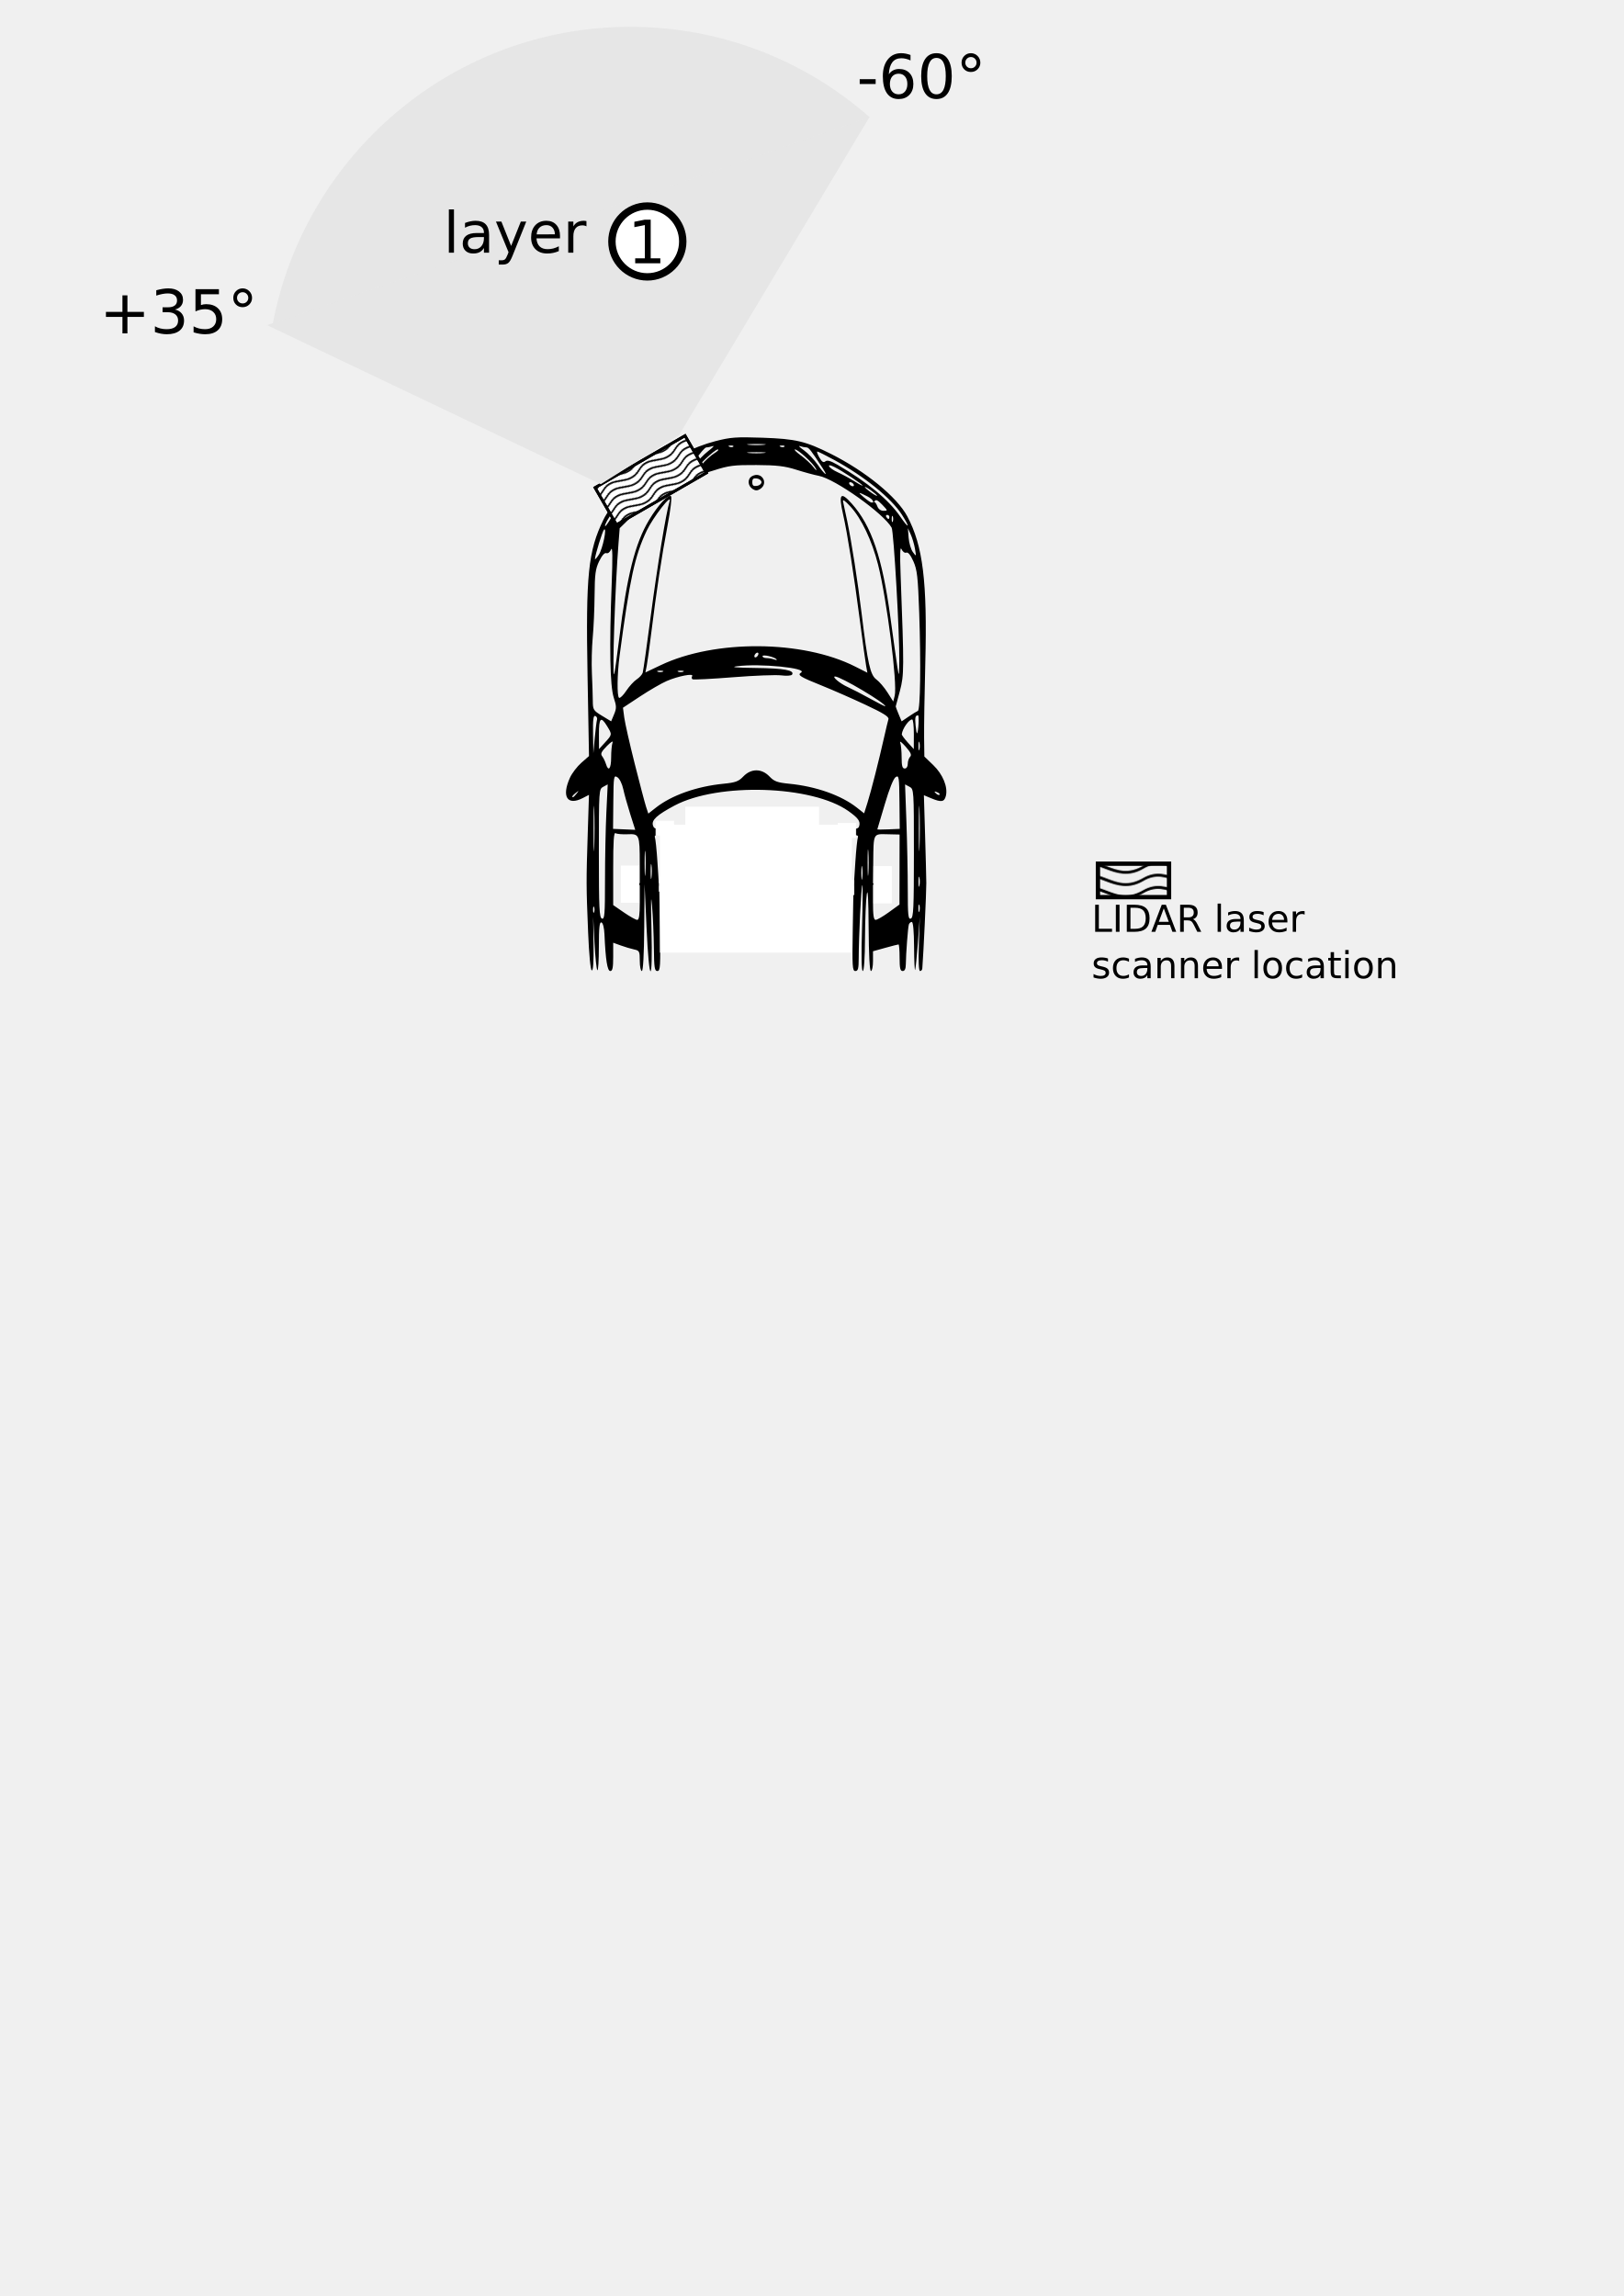
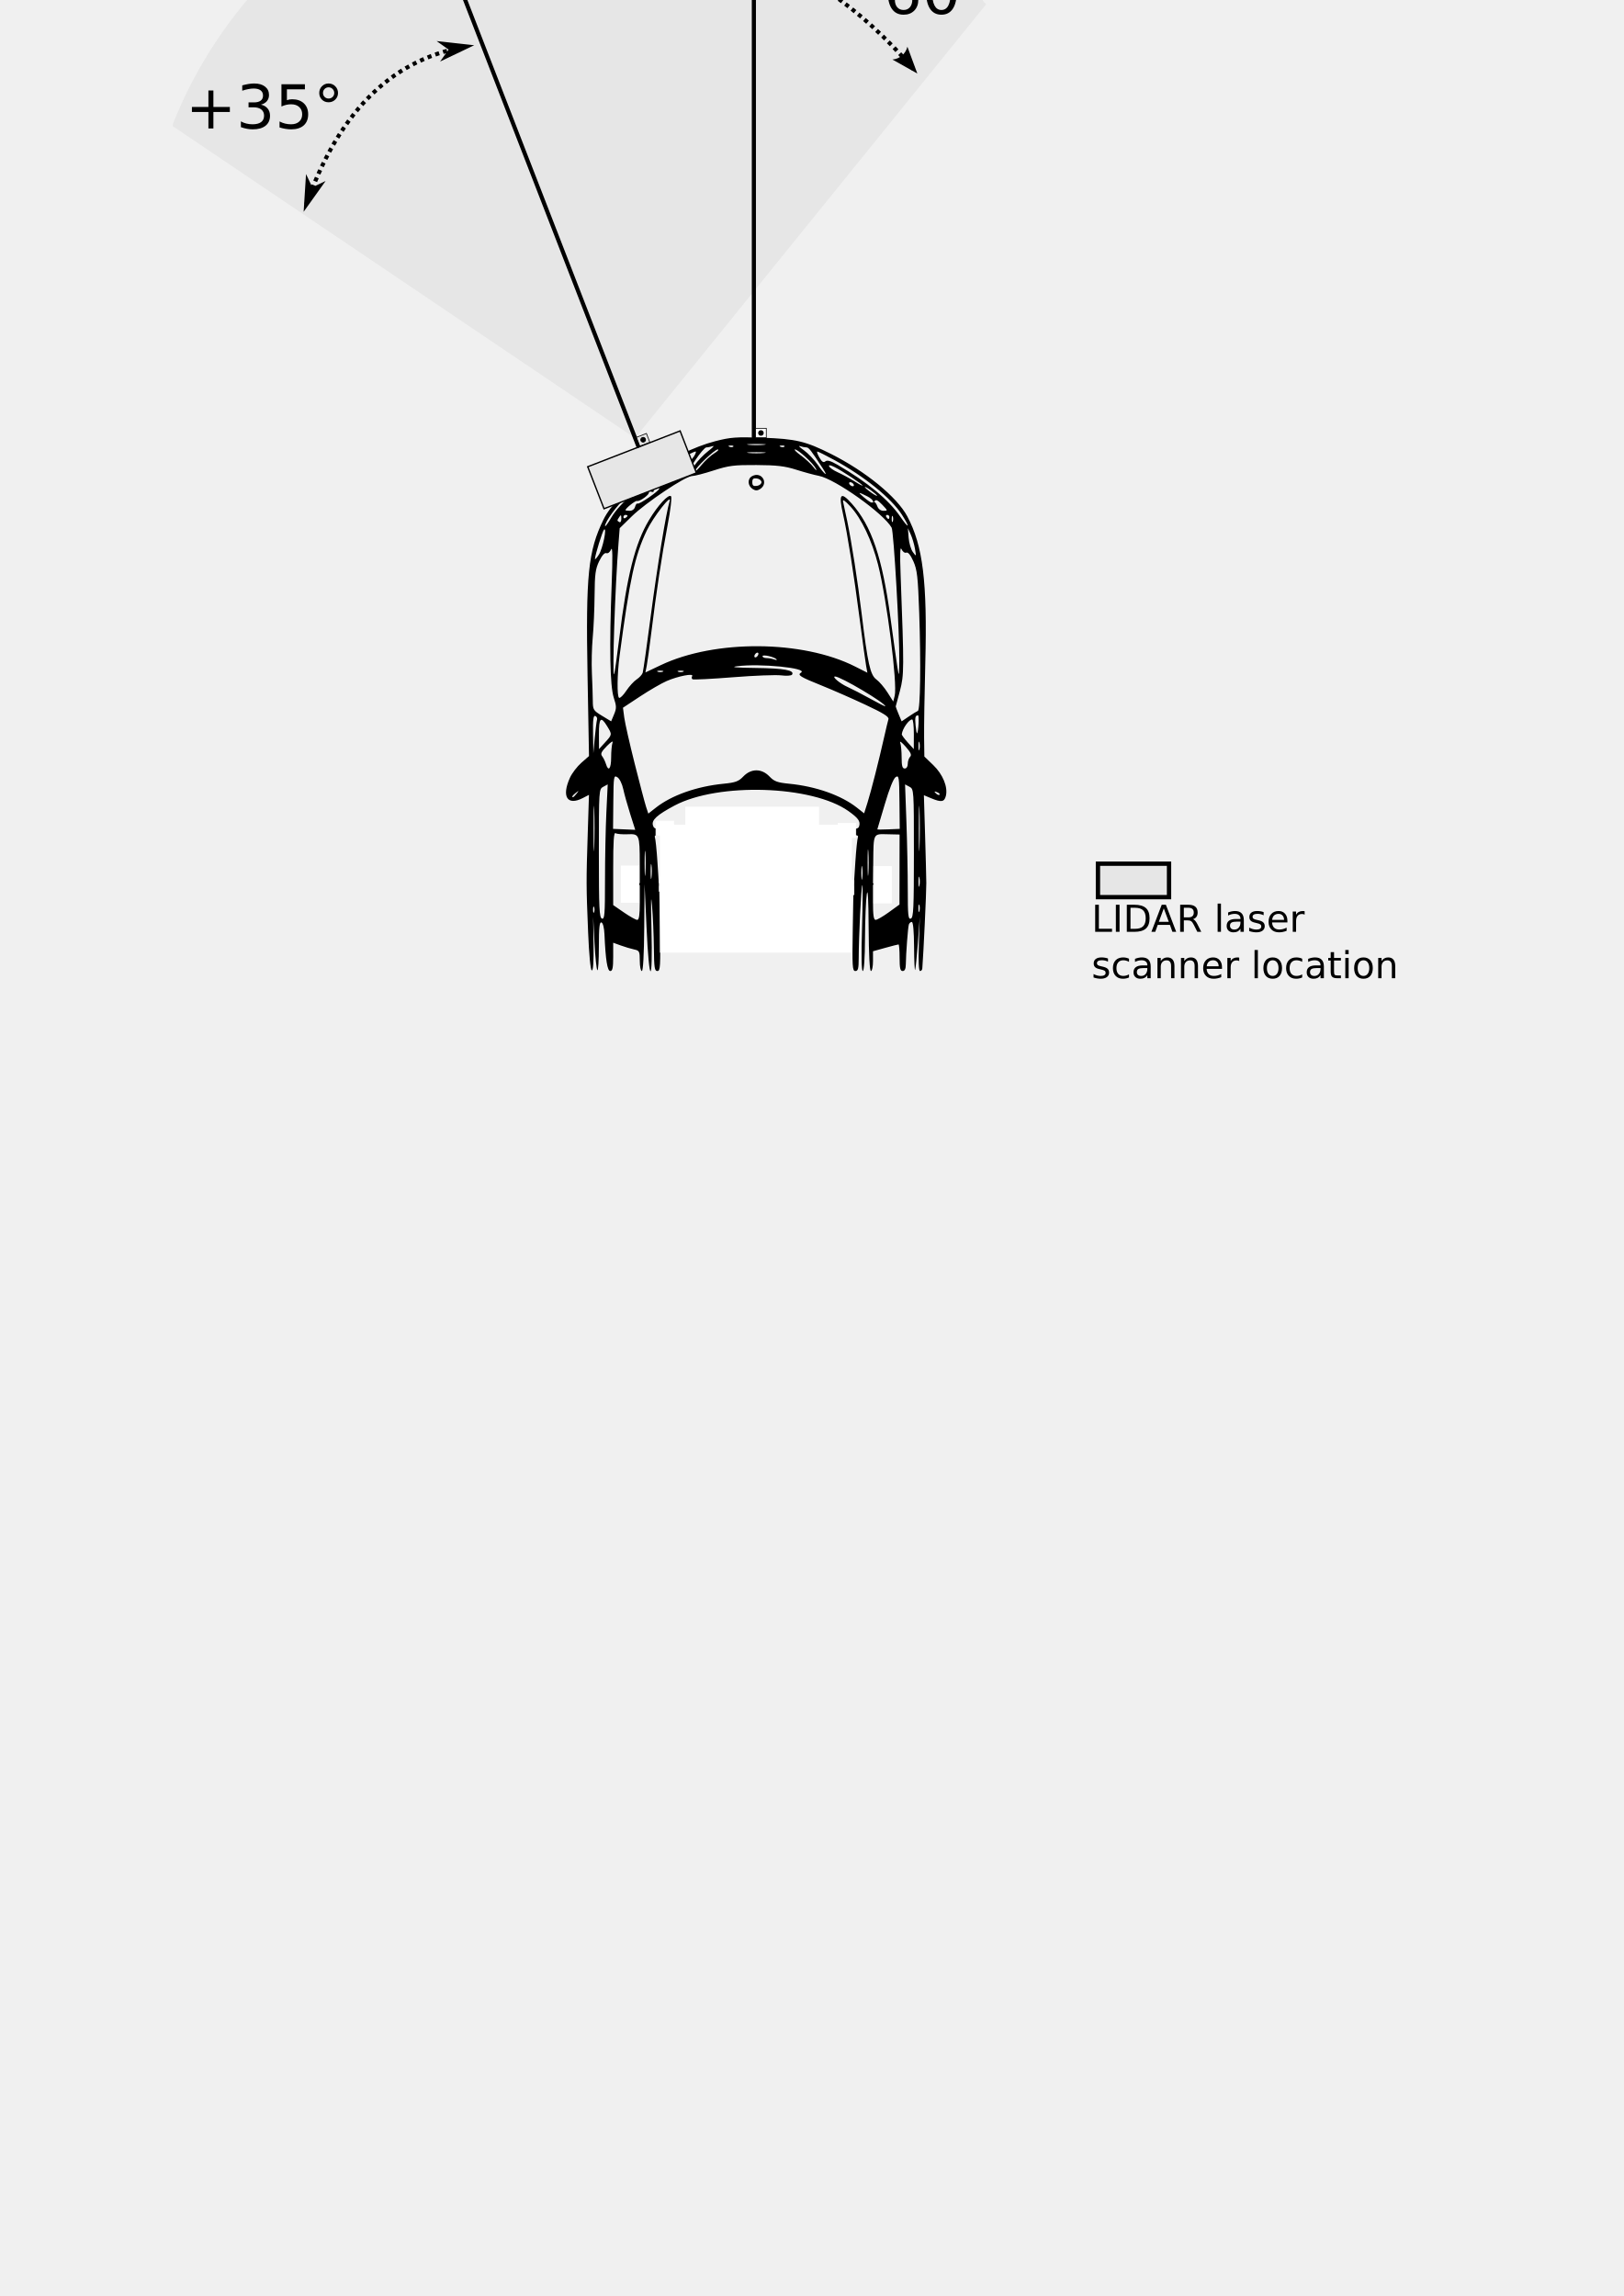
- <svg xmlns="http://www.w3.org/2000/svg" xmlns:xlink="http://www.w3.org/1999/xlink" width="210mm" height="297mm" id="svg2" version="1.1">
+ <svg xmlns="http://www.w3.org/2000/svg" width="210mm" height="297mm" id="svg2" version="1.1">
  <defs id="defs4">
-     <pattern patternTransform="translate(86.31461,266.2384)" id="pattern5379" xlink:href="#Wavy-4" />
-     <pattern id="Wavy-4" height="5.181" width="30.066" patternUnits="userSpaceOnUse" patternTransform="translate(86.5121,216.8278)">
-       <path id="path5230-8" d="M 7.597,0.061 C 5.079,-0.187 2.656,0.302 -0.01,1.788 L -0.01,3.061 C 2.773,1.431 5.173,1.052 7.472,1.280 C 9.770,1.508 11.969,2.361 14.253,3.218 C 18.820,4.931 23.804,6.676 30.066,3.061 L 30.062,1.788 C 23.622,5.497 19.246,3.770 14.691,2.061 C 12.413,1.207 10.115,0.311 7.597,0.061 z " style="fill:black;stroke:none;" />
-     </pattern>
-     <pattern id="Wavy" height="5.181" width="30.066" patternUnits="userSpaceOnUse" patternTransform="matrix(1.466311,0,0,1.466311,-256.9757,-420.3679)">
-       <path id="path5042" d="M 7.597,0.061 C 5.079,-0.187 2.656,0.302 -0.01,1.788 L -0.01,3.061 C 2.773,1.431 5.173,1.052 7.472,1.280 C 9.770,1.508 11.969,2.361 14.253,3.218 C 18.820,4.931 23.804,6.676 30.066,3.061 L 30.062,1.788 C 23.622,5.497 19.246,3.770 14.691,2.061 C 12.413,1.207 10.115,0.311 7.597,0.061 z " style="fill:black;stroke:none;" />
-     </pattern>
+     <marker orient="auto" refY="0.0" refX="0.0" id="Arrow1Mend" style="overflow:visible;">
+       <path id="path7470" d="M 0.0,0.0 L 5.0,-5.0 L -12.5,0.0 L 5.0,5.0 L 0.0,0.0 z " style="fill-rule:evenodd;stroke:#000000;stroke-width:1.0pt;marker-start:none;" transform="scale(0.4) rotate(180) translate(10,0)" />
+     </marker>
+     <marker orient="auto" refY="0.0" refX="0.0" id="Arrow1Mstart" style="overflow:visible">
+       <path id="path7467" d="M 0.0,0.0 L 5.0,-5.0 L -12.5,0.0 L 5.0,5.0 L 0.0,0.0 z " style="fill-rule:evenodd;stroke:#000000;stroke-width:1.0pt;marker-start:none" transform="scale(0.4) translate(10,0)" />
+     </marker>
+     <marker orient="auto" refY="0.0" refX="0.0" id="Arrow2Mend" style="overflow:visible;">
+       <path id="path7488" style="font-size:12.0;fill-rule:evenodd;stroke-width:0.625;stroke-linejoin:round;" d="M 8.719,4.034 L -2.207,0.016 L 8.719,-4.002 C 6.973,-1.63 6.983,1.616 8.719,4.034 z " transform="scale(0.6) rotate(180) translate(0,0)" />
+     </marker>
+     <marker orient="auto" refY="0.0" refX="0.0" id="Arrow2Mstart" style="overflow:visible">
+       <path id="path7485" style="font-size:12.0;fill-rule:evenodd;stroke-width:0.625;stroke-linejoin:round" d="M 8.719,4.034 L -2.207,0.016 L 8.719,-4.002 C 6.973,-1.63 6.983,1.616 8.719,4.034 z " transform="scale(0.6) translate(0,0)" />
+     </marker>
+     <marker orient="auto" refY="0.0" refX="0.0" id="Arrow1Lstart" style="overflow:visible">
+       <path id="path7461" d="M 0.0,0.0 L 5.0,-5.0 L -12.5,0.0 L 5.0,5.0 L 0.0,0.0 z " style="fill-rule:evenodd;stroke:#000000;stroke-width:1.0pt;marker-start:none" transform="scale(0.8) translate(12.5,0)" />
+     </marker>
+     <marker orient="auto" refY="0" refX="0" id="Arrow1Mstart-8" style="overflow:visible">
+       <path id="path7467-1" d="M 0,0 5,-5 -12.5,0 5,5 0,0 z" style="fill-rule:evenodd;stroke:#000000;stroke-width:1pt;marker-start:none" transform="matrix(0.4,0,0,0.4,4,0)" />
+     </marker>
+     <marker orient="auto" refY="0" refX="0" id="Arrow1Mend-8" style="overflow:visible">
+       <path id="path7470-3" d="M 0,0 5,-5 -12.5,0 5,5 0,0 z" style="fill-rule:evenodd;stroke:#000000;stroke-width:1pt;marker-start:none" transform="matrix(-0.4,0,0,-0.4,-4,0)" />
+     </marker>
+     <marker orient="auto" refY="0" refX="0" id="Arrow2Mstart-7" style="overflow:visible">
+       <path id="path7485-1" style="font-size:12px;fill-rule:evenodd;stroke-width:0.625;stroke-linejoin:round" d="M 8.719,4.034 -2.207,0.016 8.719,-4.002 c -1.745,2.372 -1.735,5.617 -6e-7,8.035 z" transform="scale(0.6,0.6)" />
+     </marker>
+     <marker orient="auto" refY="0" refX="0" id="Arrow2Mend-7" style="overflow:visible">
+       <path id="path7488-0" style="font-size:12px;fill-rule:evenodd;stroke-width:0.625;stroke-linejoin:round" d="M 8.719,4.034 -2.207,0.016 8.719,-4.002 c -1.745,2.372 -1.735,5.617 -6e-7,8.035 z" transform="scale(-0.6,-0.6)" />
+     </marker>
+     <marker orient="auto" refY="0" refX="0" id="marker9490" style="overflow:visible">
+       <path id="path9492" style="font-size:12px;fill-rule:evenodd;stroke-width:0.625;stroke-linejoin:round" d="M 8.719,4.034 -2.207,0.016 8.719,-4.002 c -1.745,2.372 -1.735,5.617 -6e-7,8.035 z" transform="scale(-0.6,-0.6)" />
+     </marker>
+     <marker orient="auto" refY="0" refX="0" id="Arrow2Mend-4" style="overflow:visible">
+       <path id="path7488-8" style="font-size:12px;fill-rule:evenodd;stroke-width:0.625;stroke-linejoin:round" d="M 8.719,4.034 -2.207,0.016 8.719,-4.002 c -1.745,2.372 -1.735,5.617 -6e-7,8.035 z" transform="scale(-0.6,-0.6)" />
+     </marker>
+     <marker orient="auto" refY="0" refX="0" id="Arrow2Mstart-4" style="overflow:visible">
+       <path id="path7485-0" style="font-size:12px;fill-rule:evenodd;stroke-width:0.625;stroke-linejoin:round" d="M 8.719,4.034 -2.207,0.016 8.719,-4.002 c -1.745,2.372 -1.735,5.617 -6e-7,8.035 z" transform="scale(0.6,0.6)" />
+     </marker>
+     <marker orient="auto" refY="0" refX="0" id="marker9719" style="overflow:visible">
+       <path id="path9721" style="font-size:12px;fill-rule:evenodd;stroke-width:0.625;stroke-linejoin:round" d="M 8.719,4.034 -2.207,0.016 8.719,-4.002 c -1.745,2.372 -1.735,5.617 -6e-7,8.035 z" transform="scale(-0.6,-0.6)" />
+     </marker>
+     <marker orient="auto" refY="0" refX="0" id="Arrow1Mstart-7" style="overflow:visible">
+       <path id="path7467-6" d="M 0,0 5,-5 -12.5,0 5,5 0,0 z" style="fill-rule:evenodd;stroke:#000000;stroke-width:1pt;marker-start:none" transform="matrix(0.4,0,0,0.4,4,0)" />
+     </marker>
+     <marker orient="auto" refY="0" refX="0" id="Arrow1Mend-3" style="overflow:visible">
+       <path id="path7470-2" d="M 0,0 5,-5 -12.5,0 5,5 0,0 z" style="fill-rule:evenodd;stroke:#000000;stroke-width:1pt;marker-start:none" transform="matrix(-0.4,0,0,-0.4,-4,0)" />
+     </marker>
+     <marker orient="auto" refY="0" refX="0" id="Arrow2Mend-0" style="overflow:visible">
+       <path id="path7488-9" style="font-size:12px;fill-rule:evenodd;stroke-width:0.625;stroke-linejoin:round" d="M 8.719,4.034 -2.207,0.016 8.719,-4.002 c -1.745,2.372 -1.735,5.617 -6e-7,8.035 z" transform="scale(-0.6,-0.6)" />
+     </marker>
+     <marker orient="auto" refY="0" refX="0" id="Arrow2Mstart-3" style="overflow:visible">
+       <path id="path7485-9" style="font-size:12px;fill-rule:evenodd;stroke-width:0.625;stroke-linejoin:round" d="M 8.719,4.034 -2.207,0.016 8.719,-4.002 c -1.745,2.372 -1.735,5.617 -6e-7,8.035 z" transform="scale(0.6,0.6)" />
+     </marker>
+     <marker orient="auto" refY="0" refX="0" id="marker9915" style="overflow:visible">
+       <path id="path9917" style="font-size:12px;fill-rule:evenodd;stroke-width:0.625;stroke-linejoin:round" d="M 8.719,4.034 -2.207,0.016 8.719,-4.002 c -1.745,2.372 -1.735,5.617 -6e-7,8.035 z" transform="scale(-0.6,-0.6)" />
+     </marker>
+     <marker orient="auto" refY="0" refX="0" id="Arrow1Mstart-9" style="overflow:visible">
+       <path id="path7467-0" d="M 0,0 5,-5 -12.5,0 5,5 0,0 z" style="fill-rule:evenodd;stroke:#000000;stroke-width:1pt;marker-start:none" transform="matrix(0.4,0,0,0.4,4,0)" />
+     </marker>
+     <marker orient="auto" refY="0" refX="0" id="Arrow1Mend-4" style="overflow:visible">
+       <path id="path7470-6" d="M 0,0 5,-5 -12.5,0 5,5 0,0 z" style="fill-rule:evenodd;stroke:#000000;stroke-width:1pt;marker-start:none" transform="matrix(-0.4,0,0,-0.4,-4,0)" />
+     </marker>
+     <marker orient="auto" refY="0" refX="0" id="Arrow2Mend-6" style="overflow:visible">
+       <path id="path7488-6" style="font-size:12px;fill-rule:evenodd;stroke-width:0.625;stroke-linejoin:round" d="M 8.719,4.034 -2.207,0.016 8.719,-4.002 c -1.745,2.372 -1.735,5.617 -6e-7,8.035 z" transform="scale(-0.6,-0.6)" />
+     </marker>
+     <marker orient="auto" refY="0" refX="0" id="Arrow2Mstart-77" style="overflow:visible">
+       <path id="path7485-6" style="font-size:12px;fill-rule:evenodd;stroke-width:0.625;stroke-linejoin:round" d="M 8.719,4.034 -2.207,0.016 8.719,-4.002 c -1.745,2.372 -1.735,5.617 -6e-7,8.035 z" transform="scale(0.6,0.6)" />
+     </marker>
+     <marker orient="auto" refY="0" refX="0" id="marker11349" style="overflow:visible">
+       <path id="path11351" style="font-size:12px;fill-rule:evenodd;stroke-width:0.625;stroke-linejoin:round" d="M 8.719,4.034 -2.207,0.016 8.719,-4.002 c -1.745,2.372 -1.735,5.617 -6e-7,8.035 z" transform="scale(-0.6,-0.6)" />
+     </marker>
+     <marker orient="auto" refY="0" refX="0" id="Arrow1Mstart-1" style="overflow:visible">
+       <path id="path7467-5" d="M 0,0 5,-5 -12.5,0 5,5 0,0 z" style="fill-rule:evenodd;stroke:#000000;stroke-width:1pt;marker-start:none" transform="matrix(0.4,0,0,0.4,4,0)" />
+     </marker>
+     <marker orient="auto" refY="0" refX="0" id="Arrow1Mend-1" style="overflow:visible">
+       <path id="path7470-20" d="M 0,0 5,-5 -12.5,0 5,5 0,0 z" style="fill-rule:evenodd;stroke:#000000;stroke-width:1pt;marker-start:none" transform="matrix(-0.4,0,0,-0.4,-4,0)" />
+     </marker>
  </defs>
  <g id="layer1">
    <g id="g5353" transform="translate(-5.47545,9.85581)">
      <path id="path2940" d="m 284.081,370.372 c 1.002,-2.205 3.506,-5.488 5.565,-7.295 l 3.743,-3.287 -0.708,-39.205 c -0.894,-49.495 0.284,-61.028 7.815,-76.473 6.905,-14.163 33.544,-32.817 54.668,-38.282 7.407,-1.917 10.24,-2.124 23,-1.684 16.33,0.563 21.094,1.691 33.552,7.944 16.847,8.457 32.216,21.028 37.247,30.466 7.68,14.41 9.85,32.088 8.815,71.824 -0.387,14.85 -0.648,31.192 -0.581,36.316 l 0.122,9.316 4.345,4.184 c 4.716,4.541 7.254,10.755 6.165,15.094 -0.744,2.966 -2.228,3.196 -7.206,1.116 l -3.529,-1.475 0.563,18.725 c 0.31,10.299 0.588,21.2 0.617,24.225 0.042,4.242 -1.377,34.493 -1.957,41.75 -0.055,0.688 -0.552,1.25 -1.104,1.25 -0.644,0 -0.845,-4.754 -0.56,-13.25 l 0.443,-13.25 -0.923,12.45 c -0.507,6.847 -1.12,12.922 -1.361,13.5 -0.241,0.578 -0.473,-4.462 -0.517,-11.2 -0.05,-7.697 -0.462,-12.25 -1.11,-12.25 -0.567,0 -1.216,0.562 -1.443,1.25 -0.44,1.338 -1.413,14.124 -1.483,19.5 -0.029,2.203 -0.526,3.25 -1.543,3.25 -1.179,0 -1.5,-1.389 -1.5,-6.5 0,-3.575 -0.232,-6.5 -0.515,-6.5 -0.283,0 -3.208,0.749 -6.5,1.664 l -5.985,1.664 0,4.836 c 0,2.66 -0.45,4.836 -1,4.836 -0.631,0 -1.049,-7.839 -1.134,-21.25 -0.089,-14.212 -0.392,-19.594 -0.912,-16.25 -0.428,2.75 -0.818,12.312 -0.866,21.25 -0.054,10.011 -0.468,16.25 -1.079,16.25 -0.643,0 -0.771,-7.454 -0.362,-21.25 0.346,-11.688 0.402,-21.025 0.125,-20.75 -0.532,0.527 -1.743,25.117 -1.761,35.75 -0.009,5.093 -0.311,6.25 -1.632,6.25 -1.456,0 -1.584,-2.126 -1.25,-20.75 l 0.372,-20.75 -20.5,-0.531 -20.5,-0.531 20.603,-0.219 20.603,-0.219 0.679,-10.501 c 0.373,-5.775 0.938,-11.175 1.254,-12 0.5,-1.304 -2.24,-1.499 -21.032,-1.499 -13.738,0 -21.607,-0.364 -21.607,-1 0,-0.635 7.794,-1 21.383,-1 20.373,0 21.408,-0.092 21.894,-1.954 0.603,-2.304 -0.532,-3.861 -5.278,-7.241 -17.682,-12.596 -63.655,-14.063 -85,-2.712 -8.609,4.578 -11.382,7.129 -10.561,9.715 0.688,2.168 0.932,2.192 22.687,2.192 14.406,0 21.778,0.345 21.374,1 -0.381,0.617 -8.879,1 -22.166,1 -18.739,0 -21.473,0.195 -20.973,1.499 0.316,0.825 0.881,6.225 1.254,12 l 0.679,10.501 21.103,0.219 21.103,0.219 -21,0.531 -21,0.531 0.354,20.75 c 0.316,18.525 0.182,20.75 -1.25,20.75 -1.371,0 -1.621,-1.638 -1.716,-11.25 -0.062,-6.188 -0.468,-15.525 -0.904,-20.75 -0.529,-6.345 -0.621,-2.608 -0.278,11.25 0.695,28.067 -1.129,27.688 -2.403,-0.5 l -0.961,-21.25 -0.171,21.25 c -0.108,13.386 -0.541,21.25 -1.171,21.25 -0.55,0 -1,-2.241 -1,-4.981 0,-4.626 -0.196,-5.022 -2.75,-5.563 -1.512,-0.32 -4.438,-1.193 -6.5,-1.939 l -3.75,-1.356 0,6.92 c 0,5.312 -0.33,6.92 -1.42,6.92 -1.439,0 -2.3,-5.422 -2.844,-17.921 -0.142,-3.268 -0.732,-5.585 -1.486,-5.833 -0.954,-0.315 -1.25,2.485 -1.25,11.838 0,6.737 -0.332,11.918 -0.739,11.511 -0.406,-0.406 -1.034,-6.444 -1.394,-13.417 l -0.655,-12.678 0.181,13.262 c 0.12,8.789 -0.169,13.147 -0.856,12.919 -0.628,-0.208 -1.338,-7.605 -1.8,-18.762 -0.93,-22.445 -0.938,-24.611 -0.18,-48.236 l 0.604,-18.817 -3.031,1.567 c -7.559,3.909 -10.464,-0.699 -6.265,-9.941 z m 1.513,9.509 c 0.208,0 0.995,-0.787 1.75,-1.75 1.244,-1.586 1.208,-1.621 -0.378,-0.378 -1.666,1.306 -2.195,2.128 -1.372,2.128 z m 9.654,-47.096 c 0.03,4.36 0.262,4.736 4.502,7.309 l 4.471,2.713 1.42,-3.398 c 1.243,-2.975 1.224,-3.997 -0.154,-8.213 -1.841,-5.633 -2.194,-24.83 -1.017,-55.315 0.516,-13.371 0.436,-18.76 -0.256,-17.145 -0.578,1.348 -1.582,2.135 -2.348,1.841 -0.845,-0.324 -2.133,1.121 -3.494,3.922 -1.824,3.755 -2.17,6.312 -2.254,16.659 -0.055,6.723 -0.464,16.048 -0.911,20.723 -0.446,4.675 -0.627,12.507 -0.401,17.404 0.226,4.897 0.425,10.972 0.442,13.5 z m 0.966,18.096 c 0.383,-4.125 0.877,-8.119 1.099,-8.875 0.222,-0.756 -0.159,-1.581 -0.847,-1.833 -0.95,-0.348 -1.214,1.782 -1.099,8.875 l 0.151,9.333 0.696,-7.5 z m -0.252,53.199 c 0.182,-5.115 0.181,-13.215 -0.002,-18 -0.183,-4.785 -0.332,-0.599 -0.331,9.301 10e-4,9.9 0.151,13.815 0.333,8.699 z m -0.084,32.051 c 0.277,-0.688 0.277,-1.812 0,-2.5 -0.277,-0.688 -0.504,-0.125 -0.504,1.25 0,1.375 0.227,1.938 0.504,1.25 z m 2.352,-174.841 c 1.899,-2.963 4.09,-13.67 2.495,-12.194 -0.741,0.685 -4.308,12.213 -4.421,14.285 -0.03,0.55 0.837,-0.391 1.926,-2.091 z m 3.015,91.825 c 3.518,-3.868 3.514,-3.831 0.982,-7.984 -3.048,-4.999 -4.014,-4.029 -3.982,4 l 0.029,7.25 2.971,-3.266 z m 0.42,10.516 c 1.226,4.023 2.551,2.378 2.551,-3.168 0,-2.98 0.306,-6.243 0.681,-7.25 0.396,-1.064 -0.763,-0.365 -2.764,1.668 -2.766,2.811 -3.219,3.795 -2.299,5 0.63,0.825 1.454,2.513 1.831,3.75 z m -1.949,75.612 c 1.301,0.499 1.5,-1.981 1.5,-18.735 0,-10.621 0.297,-25.511 0.661,-33.09 l 0.661,-13.779 -2.161,1.156 c -2.144,1.147 -2.161,1.402 -2.161,32.514 0,26.951 0.211,31.439 1.5,31.933 z m 4.673,-196.231 c 1.9,-3.26 5.829,-7.581 10.002,-11 9.668,-7.92 24.791,-17.276 26.863,-16.618 1.096,0.348 2.283,-0.355 3.352,-1.987 0.91,-1.389 1.307,-2.519 0.882,-2.511 -1.546,0.028 -15.936,8.295 -22.273,12.796 -3.575,2.539 -8.708,6.658 -11.407,9.153 -4.811,4.448 -10.615,12.399 -10.571,14.483 0.012,0.58 1.43,-1.362 3.151,-4.315 z m 1.264,76.765 c 0.241,-0.241 1.371,-8.078 2.511,-17.417 3.757,-30.761 7.732,-46.565 14.585,-57.987 4.327,-7.212 9.523,-12.835 10.737,-11.621 0.5,0.5 -0.225,6.607 -1.693,14.252 -2.751,14.331 -5.532,32.705 -8.013,52.941 -0.847,6.91 -1.828,14.003 -2.18,15.761 l -0.639,3.197 7.575,-3.597 c 26.436,-12.554 69.262,-12.255 94.852,0.662 l 6.079,3.069 -0.607,-3.328 c -0.334,-1.83 -1.719,-11.878 -3.077,-22.328 -2.954,-22.731 -6.073,-42.43 -8.196,-51.762 -2.299,-10.106 -1.239,-11.407 4.266,-5.238 9.643,10.805 14.923,26.384 18.887,55.728 1.432,10.6 2.965,21.522 3.408,24.272 0.772,4.802 0.808,4.683 0.918,-3 0.187,-13.033 -2.695,-63.342 -3.737,-65.245 -3.75,-6.848 -27.625,-23.849 -35.615,-25.36 -2.2,-0.416 -7.15,-1.757 -11,-2.981 -5.61,-1.783 -9.481,-2.238 -19.5,-2.293 -10.995,-0.061 -13.513,0.259 -20.911,2.655 -4.626,1.498 -9.375,2.724 -10.553,2.724 -3.157,0 -22.614,13.026 -29.444,19.711 l -5.913,5.789 -0.587,7.5 c -1.663,21.243 -3.135,64.876 -2.154,63.896 z m 67.502,-96.863 c 4.659,-2.493 8.283,3.557 3.811,6.36 -1.27,0.796 -2.23,0.796 -3.5,0 -2.584,-1.62 -2.752,-5.054 -0.311,-6.36 z m 2.311,4.787 c 1.238,-0.176 2.25,-0.995 2.25,-1.82 0,-0.825 -1.012,-1.644 -2.25,-1.82 -1.732,-0.246 -2.25,0.173 -2.25,1.82 0,1.646 0.518,2.065 2.25,1.82 z m -64.897,167.913 5.423,0.233 -2.446,-7.702 c -1.345,-4.236 -2.886,-9.756 -3.424,-12.265 -0.547,-2.548 -1.803,-5.077 -2.846,-5.728 -1.785,-1.115 -1.873,-0.587 -1.999,12.032 l -0.132,13.198 5.423,0.233 z m -0.095,40.645 c 2.892,1.992 5.817,3.622 6.5,3.622 0.891,0 1.241,-2.402 1.241,-8.518 l 0,-8.518 -3.75,0.268 c -2.062,0.147 -3.75,-0.182 -3.75,-0.732 0,-0.55 1.688,-0.879 3.75,-0.732 l 3.75,0.268 -0.014,-9.768 c -0.019,-13.958 -0.206,-14.403 -5.934,-14.141 -2.58,0.118 -5.223,-0.114 -5.872,-0.515 -0.89,-0.55 -1.18,3.677 -1.18,17.208 l 0,17.937 5.259,3.622 z m -2.259,-190.878 c 0.558,0.345 0.993,-0.403 0.985,-1.691 -0.012,-1.858 -0.205,-2.016 -0.985,-0.809 -1.202,1.861 -1.202,1.757 0,2.5 z m -0.122,85.925 c 0.483,0.298 2.057,-1.239 3.498,-3.417 1.441,-2.178 3.728,-4.685 5.083,-5.573 1.355,-0.888 2.694,-2.361 2.976,-3.274 0.282,-0.913 2.076,-13.586 3.985,-28.161 3.097,-23.636 7.501,-50.447 9.137,-55.621 1.379,-4.362 -8.052,7.728 -11.165,14.314 -5.867,12.409 -8.24,23.366 -13.282,61.306 -1.177,8.86 -1.302,19.764 -0.233,20.425 z m 3.122,-87.925 c 0.55,-0.34 1,-0.816 1,-1.059 0,-0.243 -0.45,-0.441 -1,-0.441 -0.55,0 -1,0.477 -1,1.059 0,0.582 0.45,0.781 1,0.441 z m 4.541,120.231 c 2.462,9.773 4.96,19.239 5.551,21.037 l 1.075,3.268 3.667,-2.885 c 7.733,-6.085 19.993,-10.422 33.114,-11.715 5.833,-0.575 7.343,-1.131 9.669,-3.559 3.813,-3.98 8.952,-3.98 12.766,0 2.326,2.428 3.837,2.984 9.669,3.559 13.063,1.287 25.382,5.631 33.03,11.648 l 3.583,2.818 1.649,-5.233 c 1.759,-5.579 5.59,-20.663 8.171,-32.17 0.864,-3.85 1.79,-7.716 2.059,-8.592 0.372,-1.212 -2.319,-2.908 -11.278,-7.108 -6.472,-3.034 -16.042,-7.233 -21.267,-9.332 -10.688,-4.293 -12.096,-5.174 -10.174,-6.362 3.626,-2.241 -20.156,-4.602 -31.326,-3.11 -3.416,0.456 -0.464,0.722 9.322,0.839 13.701,0.164 18.938,1.125 17.631,3.239 -0.34,0.55 -2.637,0.718 -5.278,0.384 -2.572,-0.325 -13.201,0.087 -23.62,0.915 -10.419,0.827 -19.314,1.276 -19.766,0.996 -0.452,-0.28 -0.533,-0.976 -0.179,-1.548 0.946,-1.531 -6.89,-0.02 -12.476,2.405 -2.549,1.107 -8.396,4.495 -12.995,7.53 l -8.361,5.517 0.643,4.844 c 0.353,2.664 2.657,12.84 5.119,22.613 z m -2.447,-123.731 c 1.249,0 2.304,-0.803 2.614,-1.989 0.286,-1.094 0.84,-1.791 1.23,-1.55 0.829,0.512 10.588,-6.232 10.511,-7.264 -0.029,-0.384 0.871,-1.529 2,-2.546 1.67,-1.504 1.401,-1.459 -1.448,0.245 -1.925,1.152 -3.369,2.601 -3.209,3.221 0.17,0.659 -0.371,0.873 -1.302,0.516 -0.876,-0.336 -1.348,-0.216 -1.049,0.268 0.609,0.985 -4.444,4.692 -5.826,4.275 -0.778,-0.235 -5.613,3.639 -5.613,4.498 0,0.179 0.942,0.326 2.094,0.326 z m 8.656,-10.872 c 6.254,-4.393 14.379,-9.128 15.662,-9.128 0.755,0 1.624,-0.652 1.93,-1.449 0.398,-1.037 0.073,-1.266 -1.143,-0.806 -1.727,0.654 -15.577,9.494 -17.917,11.436 -2.343,1.945 -1.323,1.908 1.468,-0.053 z m -1.012,188.088 c 0.203,-2.906 0.201,-7.406 -0.005,-10 -0.205,-2.594 -0.371,-0.216 -0.368,5.284 0.003,5.5 0.171,7.622 0.373,4.716 z m 2.986,2.016 c 0.223,-1.797 0.218,-4.497 -0.01,-6 -0.228,-1.503 -0.41,-0.032 -0.405,3.268 0.006,3.3 0.192,4.529 0.415,2.732 z m 5.525,-100.57 c 0.688,-0.277 0.125,-0.504 -1.25,-0.504 -1.375,0 -1.938,0.227 -1.25,0.504 0.688,0.277 1.812,0.277 2.5,0 z m 10,0 c 0.688,-0.277 0.125,-0.504 -1.25,-0.504 -1.375,0 -1.938,0.227 -1.25,0.504 0.688,0.277 1.812,0.277 2.5,0 z m 2.236,-96.662 c 0.267,0 1.683,-1.81 3.147,-4.022 1.464,-2.212 4.508,-5.422 6.764,-7.133 2.256,-1.711 3.278,-2.826 2.271,-2.478 -1.007,0.348 -2.412,0.633 -3.121,0.633 -0.709,0 -3.143,2.812 -5.409,6.25 -4.329,6.566 -4.428,6.75 -3.653,6.75 z m 6.684,-4.39 c 1.744,-2.115 4.556,-4.691 6.25,-5.724 1.694,-1.033 2.453,-1.88 1.687,-1.882 -1.503,-0.004 -11.107,9.145 -11.107,10.581 0,0.479 1.427,-0.86 3.17,-2.975 z m 15.559,-9.005 c 0.332,-0.332 -0.258,-0.569 -1.312,-0.525 -1.165,0.048 -1.402,0.285 -0.604,0.604 0.722,0.289 1.584,0.253 1.917,-0.079 z m 15.021,-0.876 c 2.062,-0.216 0.375,-0.392 -3.75,-0.392 -4.125,0 -5.812,0.177 -3.75,0.392 2.062,0.216 5.438,0.216 7.5,0 z m 0,4 c 2.062,-0.216 0.375,-0.392 -3.75,-0.392 -4.125,0 -5.812,0.177 -3.75,0.392 2.062,0.216 5.438,0.216 7.5,0 z m -3.75,99.772 c 0.55,-0.34 1,-1.068 1,-1.618 0,-0.55 -0.45,-0.722 -1,-0.382 -0.55,0.34 -1,1.068 -1,1.618 0,0.55 0.45,0.722 1,0.382 z m 4.918,0.5 c 1.055,0 2.743,0.297 3.75,0.659 1.007,0.363 1.555,0.349 1.218,-0.031 -1.099,-1.235 -6.886,-2.545 -6.886,-1.559 0,0.512 0.863,0.93 1.918,0.93 z m 8.811,-103.396 c 0.332,-0.332 -0.258,-0.569 -1.312,-0.525 -1.165,0.048 -1.402,0.285 -0.604,0.604 0.722,0.289 1.584,0.253 1.917,-0.079 z m 14.159,10.031 c 1.284,1.656 1.799,1.984 1.219,0.778 -1.237,-2.573 -8.693,-9.414 -10.261,-9.414 -0.631,0 0.645,1.298 2.836,2.885 2.191,1.587 4.983,4.174 6.205,5.75 z m 2.116,-1.129 c 3.319,4.824 5.408,6.316 2.442,1.744 -5.751,-8.865 -6.832,-10.25 -7.997,-10.25 -0.707,0 -2.11,-0.279 -3.117,-0.619 -1.007,-0.34 -0.164,0.562 1.875,2.006 2.038,1.444 5.098,4.648 6.798,7.119 z m 3.706,-1.681 c 0.9,-0.747 2.589,-0.262 6.021,1.73 14.449,8.386 24.942,17.042 30.519,25.177 4.371,6.374 5.088,5.752 0.907,-0.787 -5.191,-8.117 -18.379,-18.791 -33.157,-26.835 -4.125,-2.245 -7.817,-4.089 -8.203,-4.097 -0.387,-0.008 0.054,1.305 0.979,2.918 1.244,2.167 2.009,2.661 2.934,1.894 z m 6.061,5.338 c 2.051,0.915 5.642,2.853 7.979,4.307 6.032,3.751 5.28,2.496 -1.006,-1.677 -7.469,-4.959 -11.806,-7.111 -11.197,-5.555 0.272,0.694 2.172,2.01 4.223,2.925 z m 4.715,104.914 c 2.208,0.992 7.277,3.616 11.264,5.83 3.987,2.214 7.25,3.854 7.25,3.644 0,-1.595 -21.852,-14.551 -24.541,-14.551 -1.703,0 2.376,3.436 6.027,5.078 z m -0.087,-81.078 c 2.117,10.111 5.161,29.68 7.078,45.5 2.928,24.169 4.181,29.764 7.153,31.935 1.457,1.064 3.914,3.93 5.46,6.369 l 2.812,4.434 0.703,-2.8 c 1.43,-5.699 -3.828,-47.175 -8.132,-64.142 -2.977,-11.734 -8.125,-22.575 -13.468,-28.358 -2.767,-2.995 -3.95,-3.788 -3.639,-2.438 0.254,1.1 1.168,5.375 2.032,9.5 z m 2.719,-17 c 0.55,0 0.722,-0.45 0.382,-1 -0.34,-0.55 -1.068,-1 -1.618,-1 -0.55,0 -0.722,0.45 -0.382,1 0.34,0.55 1.068,1 1.618,1 z m 9.132,7.964 c 0.412,0.02 1.036,-0.076 1.385,-0.214 0.349,-0.138 1.01,0.762 1.468,2 0.521,1.407 1.663,2.25 3.052,2.25 2.146,0 2.125,-0.099 -0.657,-3.002 -2.1,-2.192 -3.091,-2.664 -3.672,-1.75 -0.477,0.752 -0.801,0.817 -0.811,0.163 -0.008,-0.599 -1.253,-1.71 -2.765,-2.468 -4.597,-2.304 -4.875,-2.237 -1.75,0.427 1.65,1.407 3.337,2.574 3.75,2.594 z m -4.534,183.786 c 0.229,-1.512 0.229,-3.987 0,-5.5 -0.229,-1.512 -0.417,-0.275 -0.417,2.75 0,3.025 0.187,4.263 0.417,2.75 z m 4.284,-188.75 c 1.65,1.175 3,1.911 3,1.636 0,-0.275 -1.35,-1.461 -3,-2.636 -1.65,-1.175 -3,-1.911 -3,-1.636 0,0.275 1.35,1.461 3,2.636 z m -1.263,186.25 c 0.202,-2.888 0.202,-7.612 0,-10.5 -0.202,-2.888 -0.367,-0.525 -0.367,5.25 0,5.775 0.165,8.137 0.367,5.25 z m 5.225,4.258 c 1.629,-0.358 3.727,-0.222 4.663,0.301 1.541,0.862 1.505,1.014 -0.377,1.611 -1.143,0.363 -3.241,0.368 -4.663,0.011 l -2.585,-0.649 0,8.608 c 0,6.389 0.335,8.608 1.298,8.608 0.714,0 3.625,-1.688 6.471,-3.75 l 5.173,-3.75 0.029,-17.119 0.029,-17.119 -5.926,-0.134 c -7.064,-0.16 -6.796,-0.686 -6.958,13.702 l -0.116,10.329 2.962,-0.651 z m 4.573,-25.771 5.535,-0.238 -0.132,-13.198 c -0.122,-12.246 -0.256,-13.12 -1.862,-12.117 -1.062,0.663 -3.105,5.761 -5.288,13.198 -1.956,6.664 -3.609,12.224 -3.673,12.355 -0.064,0.131 2.375,0.131 5.419,0 z m 0.024,-151.738 c 0.243,0 0.441,-0.45 0.441,-1 0,-0.55 -0.477,-1 -1.059,-1 -0.582,0 -0.781,0.45 -0.441,1 0.34,0.55 0.816,1 1.059,1 z m 2.103,1.25 c 0.277,-0.688 0.277,-1.812 0,-2.5 -0.277,-0.688 -0.504,-0.125 -0.504,1.25 0,1.375 0.227,1.938 0.504,1.25 z m 2.838,94.097 1.501,3.592 3.532,-2.397 c 1.943,-1.318 3.924,-2.542 4.402,-2.719 1.204,-0.446 1.519,-23.307 0.659,-47.822 -0.623,-17.751 -1.004,-21.142 -2.844,-25.285 -1.384,-3.116 -2.596,-4.604 -3.476,-4.267 -0.767,0.294 -1.778,-0.447 -2.338,-1.715 -0.677,-1.533 -0.817,2.314 -0.444,12.267 1.743,46.582 1.729,49.121 -0.321,57 -1.073,4.125 -2.001,7.558 -2.061,7.628 -0.06,0.07 0.565,1.744 1.391,3.719 z m 1.499,21.234 c 0,4.15 0.351,5.418 1.5,5.418 0.899,0 1.5,-0.922 1.5,-2.3 0,-1.265 0.517,-2.817 1.149,-3.449 0.865,-0.865 0.322,-2.088 -2.197,-4.95 -1.84,-2.091 -3.032,-2.977 -2.649,-1.97 0.384,1.007 0.697,4.27 0.697,7.25 z m 2.971,-7.348 2.971,3.266 0.029,-7.25 c 0.016,-3.987 -0.351,-7.25 -0.816,-7.25 -1.601,0 -4.786,4.539 -5.076,7.234 -0.043,0.404 1.258,2.204 2.892,4 z m 0.029,71.895 c 0,12.752 0.208,14.728 1.5,14.233 1.289,-0.495 1.5,-4.982 1.5,-31.933 0,-31.119 -0.017,-31.367 -2.162,-32.515 l -2.162,-1.157 0.662,18.282 c 0.364,10.055 0.662,24.946 0.662,33.091 z m 2.495,-164.95 c 1.691,2.299 1.701,2.282 1.02,-1.647 -0.378,-2.183 -1.31,-5.333 -2.07,-7 l -1.382,-3.031 0.362,4.679 c 0.199,2.573 1.13,5.723 2.07,7 z m 2.042,88.618 c 0.68,-0.68 1.123,-8.797 0.48,-8.797 -1.347,0 -1.574,0.956 -1.188,5.004 0.215,2.26 0.534,3.966 0.707,3.793 z m 1.153,7.953 c 0.252,-0.963 0.252,-2.538 0,-3.5 -0.252,-0.963 -0.457,-0.175 -0.457,1.75 0,1.925 0.206,2.712 0.457,1.75 z m 0.056,47.449 c 0.182,-5.115 0.181,-13.215 -0.002,-18 -0.183,-4.785 -0.332,-0.599 -0.331,9.301 10e-4,9.9 0.151,13.815 0.333,8.699 z m -0.038,19.039 c 0.239,-1.244 0.23,-3.044 -0.02,-4 -0.25,-0.956 -0.446,0.062 -0.435,2.262 0.011,2.2 0.216,2.982 0.455,1.738 z m -0.014,12.493 c 0.254,-0.973 0.237,-2.323 -0.037,-3 -0.274,-0.677 -0.481,0.119 -0.461,1.769 0.02,1.65 0.244,2.204 0.498,1.231 z m 9.833,-56.924 c 0.308,-0.308 -0.247,-0.867 -1.233,-1.243 -1.425,-0.543 -1.54,-0.428 -0.56,0.56 0.678,0.683 1.485,0.991 1.793,0.683 z m -92.61,7.193 c 0.504,0 1.145,0.562 1.424,1.25 0.391,0.963 0.731,0.929 1.482,-0.146 1.196,-1.712 4.177,-0.739 4.177,1.364 0,0.842 -0.45,1.531 -1,1.531 -0.55,0 -1.007,-0.562 -1.015,-1.25 -0.01,-0.834 -0.33,-0.753 -0.959,0.243 -0.698,1.105 -0.415,1.689 1.09,2.245 2.751,1.018 2.055,4.262 -0.915,4.262 -1.244,0 -2.692,0.675 -3.216,1.5 -0.525,0.825 -0.998,1.275 -1.052,1 -0.609,-3.087 -0.514,-5.712 0.242,-6.661 0.576,-0.724 0.529,-1.405 -0.125,-1.809 -1.29,-0.797 -1.392,-3.53 -0.132,-3.53 z m 0.461,13.315 c 0.758,0.291 1.853,0.054 2.433,-0.526 1.352,-1.352 4.189,-0.287 4.189,1.573 0,2.227 -3.042,2.841 -5.641,1.138 -2.577,-1.688 -3.178,-3.028 -0.981,-2.185 z m -0.461,12.685 c 0.504,0 1.179,0.562 1.5,1.25 0.467,1 0.7,1 1.167,0 0.321,-0.688 1.446,-1.25 2.5,-1.25 1.605,0 1.917,0.732 1.917,4.5 0,2.475 -0.239,4.5 -0.532,4.5 -1.226,0 -7.468,-2.949 -7.468,-3.528 0,-0.347 1.293,-0.346 2.873,5.8e-4 2.032,0.446 3.037,0.205 3.431,-0.823 0.767,-1.999 -0.338,-2.866 -1.95,-1.529 -0.731,0.607 -2.01,0.842 -2.842,0.523 -1.624,-0.623 -2.118,-3.643 -0.596,-3.643 z m 0.286,8.375 c 0.439,-0.271 0.797,-0.126 0.797,0.322 0,0.448 1.35,1.412 3,2.143 2.958,1.31 4.181,3.438 1.75,3.046 -0.688,-0.111 -2.057,0.15 -3.043,0.58 -0.986,0.43 -2.111,0.463 -2.5,0.075 -0.976,-0.976 -0.98,-5.563 -0.004,-6.166 z" style="fill:#000000" />
      <rect rx="0" ry="0" y="394.914" x="329.676" height="59.375" width="90.647" id="rect2942" style="fill:#ffffff;fill-opacity:1;fill-rule:nonzero;stroke:#ffffff;stroke-width:3.203;stroke-miterlimit:4;stroke-opacity:1;stroke-dasharray:none" />
      <rect rx="0" ry="0" y="385.899" x="341.793" height="59.902" width="62.702" id="rect2942-1" style="fill:#ffffff;fill-opacity:1;fill-rule:nonzero;stroke:#ffffff;stroke-width:2.676;stroke-miterlimit:4;stroke-opacity:1;stroke-dasharray:none" />
      <rect rx="0" ry="0" y="413.848" x="432.709" height="17.693" width="8.447" id="rect2942-1-4" style="fill:#ffffff;fill-opacity:1;fill-rule:nonzero;stroke:#ffffff;stroke-width:0.534;stroke-miterlimit:4;stroke-opacity:1;stroke-dasharray:none" />
      <rect rx="0" ry="0" y="413.574" x="309.238" height="17.693" width="8.447" id="rect2942-1-4-2" style="fill:#ffffff;fill-opacity:1;fill-rule:nonzero;stroke:#ffffff;stroke-width:0.534;stroke-miterlimit:4;stroke-opacity:1;stroke-dasharray:none" />
      <rect rx="0" ry="0" y="391.575" x="326.114" height="6.938" width="8.642" id="rect2942-1-4-5" style="fill:#ffffff;fill-opacity:1;fill-rule:nonzero;stroke:#ffffff;stroke-width:0.338;stroke-miterlimit:4;stroke-opacity:1;stroke-dasharray:none" />
      <rect rx="0" ry="0" y="392.67" x="415.174" height="6.938" width="8.642" id="rect2942-1-4-5-0" style="fill:#ffffff;fill-opacity:1;fill-rule:nonzero;stroke:#ffffff;stroke-width:0.338;stroke-miterlimit:4;stroke-opacity:1;stroke-dasharray:none" />
      <rect rx="0" ry="0" y="420.595" x="414.269" height="6.938" width="8.642" id="rect2942-1-4-5-0-4" style="fill:#ffffff;fill-opacity:1;fill-rule:nonzero;stroke:#ffffff;stroke-width:0.338;stroke-miterlimit:4;stroke-opacity:1;stroke-dasharray:none" />
      <rect rx="0" ry="0" y="418.952" x="327.757" height="6.938" width="8.642" id="rect2942-1-4-5-0-4-5" style="fill:#ffffff;fill-opacity:1;fill-rule:nonzero;stroke:#ffffff;stroke-width:0.338;stroke-miterlimit:4;stroke-opacity:1;stroke-dasharray:none" />
    </g>
-     <g id="g5396" transform="matrix(0.5854915,-0.3380337,0.3380337,0.5854915,9.560815,24.92448)">
-       <rect y="481.533" x="202.466" height="30.974" width="75.112" id="rect3107" style="fill:#ffffff;fill-opacity:1;fill-rule:nonzero;stroke:#000000;stroke-width:2;stroke-miterlimit:4;stroke-opacity:1;stroke-dasharray:none" />
-       <rect y="481.533" x="202.466" height="30.974" width="75.112" id="rect3107-7" style="fill:url(#pattern5379);fill-opacity:1;fill-rule:nonzero;stroke:#000000;stroke-width:2;stroke-miterlimit:4;stroke-opacity:1;stroke-dasharray:none" />
-     </g>
-     <g transform="matrix(0.7845507,0,0,0.7845507,103.2893,-286.0474)" id="g2883">
-       <rect y="902.824" x="552.43" height="20.844" width="44.294" id="rect2909" style="fill:url(#Wavy);fill-opacity:1;fill-rule:nonzero;stroke:#000000;stroke-width:2.695;stroke-miterlimit:4;stroke-opacity:1;stroke-dasharray:none" />
-       <text id="text2911" y="945.275" x="548.437" style="font-size:23.134px;font-style:normal;font-weight:normal;fill:#000000;fill-opacity:1;stroke:none;font-family:Bitstream Vera Sans" xml:space="preserve">
-         <tspan y="945.275" x="548.437" id="tspan2913">LIDAR laser </tspan>
-         <tspan id="tspan2919" y="974.193" x="548.437">scanner location</tspan>
+     <rect style="fill:#e6e6e6;fill-opacity:1;fill-rule:nonzero;stroke:#000000;stroke-width:2.114;stroke-miterlimit:4;stroke-opacity:1;stroke-dasharray:none" id="rect2909" width="34.751" height="16.353" x="536.699" y="422.263" />
+     <text xml:space="preserve" style="font-size:18.15px;font-style:normal;font-weight:normal;fill:#000000;fill-opacity:1;stroke:none;font-family:Bitstream Vera Sans" x="533.566" y="455.569" id="text2911">
+       <tspan id="tspan2913" x="533.566" y="455.569">LIDAR laser </tspan>
+       <tspan x="533.566" y="478.256" id="tspan2919">scanner location</tspan>
+     </text>
+     <path style="fill:#e6e6e6;fill-opacity:1;stroke:none" d="M 218.653,-69.492 C 154.035,-44.428 106.581,4.429 84.436,60.799 l 0.186,-0.039 C 84.515,61.035 84.413,61.312 84.306,61.587 L 310.414,214.179 482.009,2.152 C 481.844,1.904 481.684,1.651 481.518,1.404 l -0.227,0.021 C 428.731,-76.771 319.551,-108.628 218.653,-69.492 z" id="path7241" />
+     <rect style="fill:#e6e6e6;fill-opacity:1;stroke:#000000;stroke-width:0.67;stroke-linejoin:miter;stroke-miterlimit:4;stroke-opacity:1;stroke-dasharray:none;stroke-dashoffset:0" id="rect4603" width="48.435" height="22.016" x="185.329" y="316.644" transform="matrix(0.9323238,-0.3616246,0.3616246,0.9323238,0,0)" />
+     <path style="fill:none;stroke:#000000;stroke-width:2;stroke-linecap:butt;stroke-linejoin:miter;stroke-miterlimit:4;stroke-opacity:1;stroke-dasharray:none;stroke-dashoffset:0;marker-end:url(#Arrow2Mend)" d="M 312.273,218.831 190.197,-95.901" id="path4607" />
+     <text xml:space="preserve" style="font-size:29.644px;font-style:normal;font-weight:normal;fill:#000000;fill-opacity:1;stroke:none;font-family:Bitstream Vera Sans" x="241.055" y="-132.991" id="text5891-4-0-8-1-2">
+       <tspan id="tspan5893-7-8-4-5-1" x="241.055" y="-132.991">+21°</tspan>
+     </text>
+     <path style="fill:none;stroke:#000000;stroke-width:2.023;stroke-linecap:butt;stroke-linejoin:miter;stroke-miterlimit:4;stroke-opacity:1;stroke-dasharray:none;stroke-dashoffset:0;marker-end:url(#Arrow1Mend-4)" d="m 368.507,214.835 0,-339.409" id="path9980" />
+     <path style="fill:none;stroke:#000000;stroke-width:2;stroke-linecap:butt;stroke-linejoin:miter;stroke-miterlimit:4;stroke-opacity:1;stroke-dasharray:2, 2;stroke-dashoffset:0;marker-start:url(#Arrow2Mstart-3);marker-end:url(#marker9915)" d="m 207.131,-77.726 c 48.267,-22.946 99.882,-29.155 154.103,-22.334" id="path10204" />
+     <g id="g11325" transform="translate(79.28482,-97.15182)">
+       <g transform="translate(121.9352,-374.0036)" id="g2959-8">
+         <path style="fill:#ffffff;fill-opacity:1;fill-rule:nonzero;stroke:#000000;stroke-width:3;stroke-miterlimit:4;stroke-opacity:1;stroke-dasharray:none" id="path2869-7" d="m -138.375,256.051 c 0,7.931 -6.429,14.36 -14.36,14.36 -7.931,0 -14.36,-6.429 -14.36,-14.36 0,-7.931 6.429,-14.36 14.36,-14.36 7.931,0 14.36,6.429 14.36,14.36 z" transform="matrix(1.205777,0,0,1.205777,50.35813,0.1802761)" />
+         <text xml:space="preserve" style="font-size:29.256px;font-style:normal;font-weight:normal;fill:#000000;fill-opacity:1;stroke:none;font-family:Bitstream Vera Sans" x="-143.37" y="319.585" id="text2871-2">
+           <tspan id="tspan2873-4" x="-143.37" y="319.585">1</tspan>
+         </text>
+       </g>
+       <text id="text2865" y="-59.587" x="-111.523" style="font-size:27.86px;font-style:normal;font-weight:normal;fill:#000000;fill-opacity:1;stroke:none;font-family:Bitstream Vera Sans" xml:space="preserve">
+         <tspan y="-59.587" x="-111.523" id="tspan2867">layer</tspan>
      </text>
    </g>
-     <path style="fill:#e6e6e6;fill-opacity:1;stroke:none" d="M 130.506,158.959 274.092,109.318 425.085,57.116 332.002,212.618 293.674,236.71 130.506,158.959 z" id="path5868" />
-     <text xml:space="preserve" style="font-size:29.644px;font-style:normal;font-weight:normal;fill:#000000;fill-opacity:1;stroke:none;font-family:Bitstream Vera Sans" x="48.649" y="162.989" id="text5891-4-0-8">
-       <tspan id="tspan5893-7-8-4" x="48.649" y="162.989">+35°</tspan>
+     <text xml:space="preserve" style="font-size:29.644px;font-style:normal;font-weight:normal;fill:#000000;fill-opacity:1;stroke:none;font-family:Bitstream Vera Sans" x="90.671" y="62.811" id="text5891-4-0-8-1-2-3">
+       <tspan id="tspan5893-7-8-4-5-1-8" x="90.671" y="62.811">+35°</tspan>
    </text>
-     <text xml:space="preserve" style="font-size:29.644px;font-style:normal;font-weight:normal;fill:#000000;fill-opacity:1;stroke:none;font-family:Bitstream Vera Sans" x="418.789" y="48.005" id="text5891-4-0-8-5">
-       <tspan id="tspan5893-7-8-4-1" x="418.789" y="48.005">-60°</tspan>
+     <text xml:space="preserve" style="font-size:29.644px;font-style:normal;font-weight:normal;fill:#000000;fill-opacity:1;stroke:none;font-family:Bitstream Vera Sans" x="421.211" y="6.767" id="text5891-4-0-8-1-2-3-9">
+       <tspan id="tspan5893-7-8-4-5-1-8-6" x="421.211" y="6.767">-60°</tspan>
    </text>
-     <path style="fill:#e6e6e6;fill-opacity:0.985;stroke:none" d="m 308.082,13.118 c -86.751,0 -158.992,62.463 -174.75,145.125 L 275.363,109.118 425.144,57.337 C 393.853,29.807 352.914,13.118 308.082,13.118 z m 130.281,57.125 3.062,3.344 c -0.999,-1.136 -2.036,-2.234 -3.062,-3.344 z" id="path4860" />
-     <g id="g2959-8" transform="translate(450.2413,-190.8668)">
-       <path transform="matrix(1.205777,0,0,1.205777,50.35813,0.1802761)" d="m -138.375,256.051 c 0,7.931 -6.429,14.36 -14.36,14.36 -7.931,0 -14.36,-6.429 -14.36,-14.36 0,-7.931 6.429,-14.36 14.36,-14.36 7.931,0 14.36,6.429 14.36,14.36 z" id="path2869-7" style="fill:#ffffff;fill-opacity:1;fill-rule:nonzero;stroke:#000000;stroke-width:3;stroke-miterlimit:4;stroke-opacity:1;stroke-dasharray:none" />
-       <text id="text2871-2" y="319.585" x="-143.37" style="font-size:29.256px;font-style:normal;font-weight:normal;fill:#000000;fill-opacity:1;stroke:none;font-family:Bitstream Vera Sans" xml:space="preserve">
-         <tspan y="319.585" x="-143.37" id="tspan2873-4">1</tspan>
-       </text>
+     <path style="fill:none;stroke:#000000;stroke-width:2;stroke-linecap:butt;stroke-linejoin:miter;stroke-miterlimit:4;stroke-opacity:1;stroke-dasharray:2, 2;stroke-dashoffset:0;marker-start:url(#Arrow2Mstart-77);marker-end:url(#marker11349)" d="m 226.688,-19.658 c 99.028,-31.925 168.54,-6.662 219.987,53.601" id="path4950" />
+     <path style="fill:none;stroke:#000000;stroke-width:2;stroke-linecap:butt;stroke-linejoin:miter;stroke-miterlimit:4;stroke-opacity:1;stroke-dasharray:2, 2;stroke-dashoffset:0;marker-start:url(#Arrow1Mstart-1);marker-end:url(#Arrow1Mend-1)" d="m 149.745,99.828 c 15.007,-42.257 39.364,-70.49 78.168,-77.051" id="path7070" />
+     <g id="g7005-1" transform="matrix(1.106958,-0.4293606,0.4293606,1.106958,-110.5499,190.6015)">
+       <rect y="146.646" x="324.039" height="3.863" width="4.405" id="rect4628-2" style="fill:#e6e6e6;fill-opacity:1;stroke:#000000;stroke-width:0.3;stroke-miterlimit:4;stroke-dasharray:none" />
+       <path transform="translate(48.57111,-58.36757)" d="m 278.619,206.945 c 0,0.524 -0.425,0.949 -0.949,0.949 -0.524,0 -0.949,-0.425 -0.949,-0.949 0,-0.524 0.425,-0.949 0.949,-0.949 0.524,0 0.949,0.425 0.949,0.949 z" id="path7003-0" style="fill:#000000;fill-opacity:1;stroke:#000000;stroke-width:0.4;stroke-linejoin:miter;stroke-miterlimit:4;stroke-opacity:1;stroke-dasharray:none;stroke-dashoffset:0" />
    </g>
-     <text xml:space="preserve" style="font-size:27.86px;font-style:normal;font-weight:normal;fill:#000000;fill-opacity:1;stroke:none;font-family:Bitstream Vera Sans" x="216.784" y="123.55" id="text2865">
-       <tspan id="tspan2867" x="216.784" y="123.55">layer</tspan>
-     </text>
+     <rect style="fill:#ffffff;fill-opacity:1;stroke:#000000;stroke-width:0.356;stroke-miterlimit:4;stroke-dasharray:none" id="rect4628-2-7" width="5.23" height="4.586" x="369.352" y="209.398" />
+     <path style="fill:#000000;fill-opacity:1;stroke:#000000;stroke-width:0.4;stroke-linejoin:miter;stroke-miterlimit:4;stroke-opacity:1;stroke-dasharray:none;stroke-dashoffset:0" id="path7003-0-1" d="m 278.619,206.945 a 0.949,0.949 0 1 1 -1.898,0 0.949,0.949 0 1 1 1.898,0 z" transform="matrix(1.18731,0,0,1.18731,42.28623,-34.01765)" />
  </g>
</svg>
